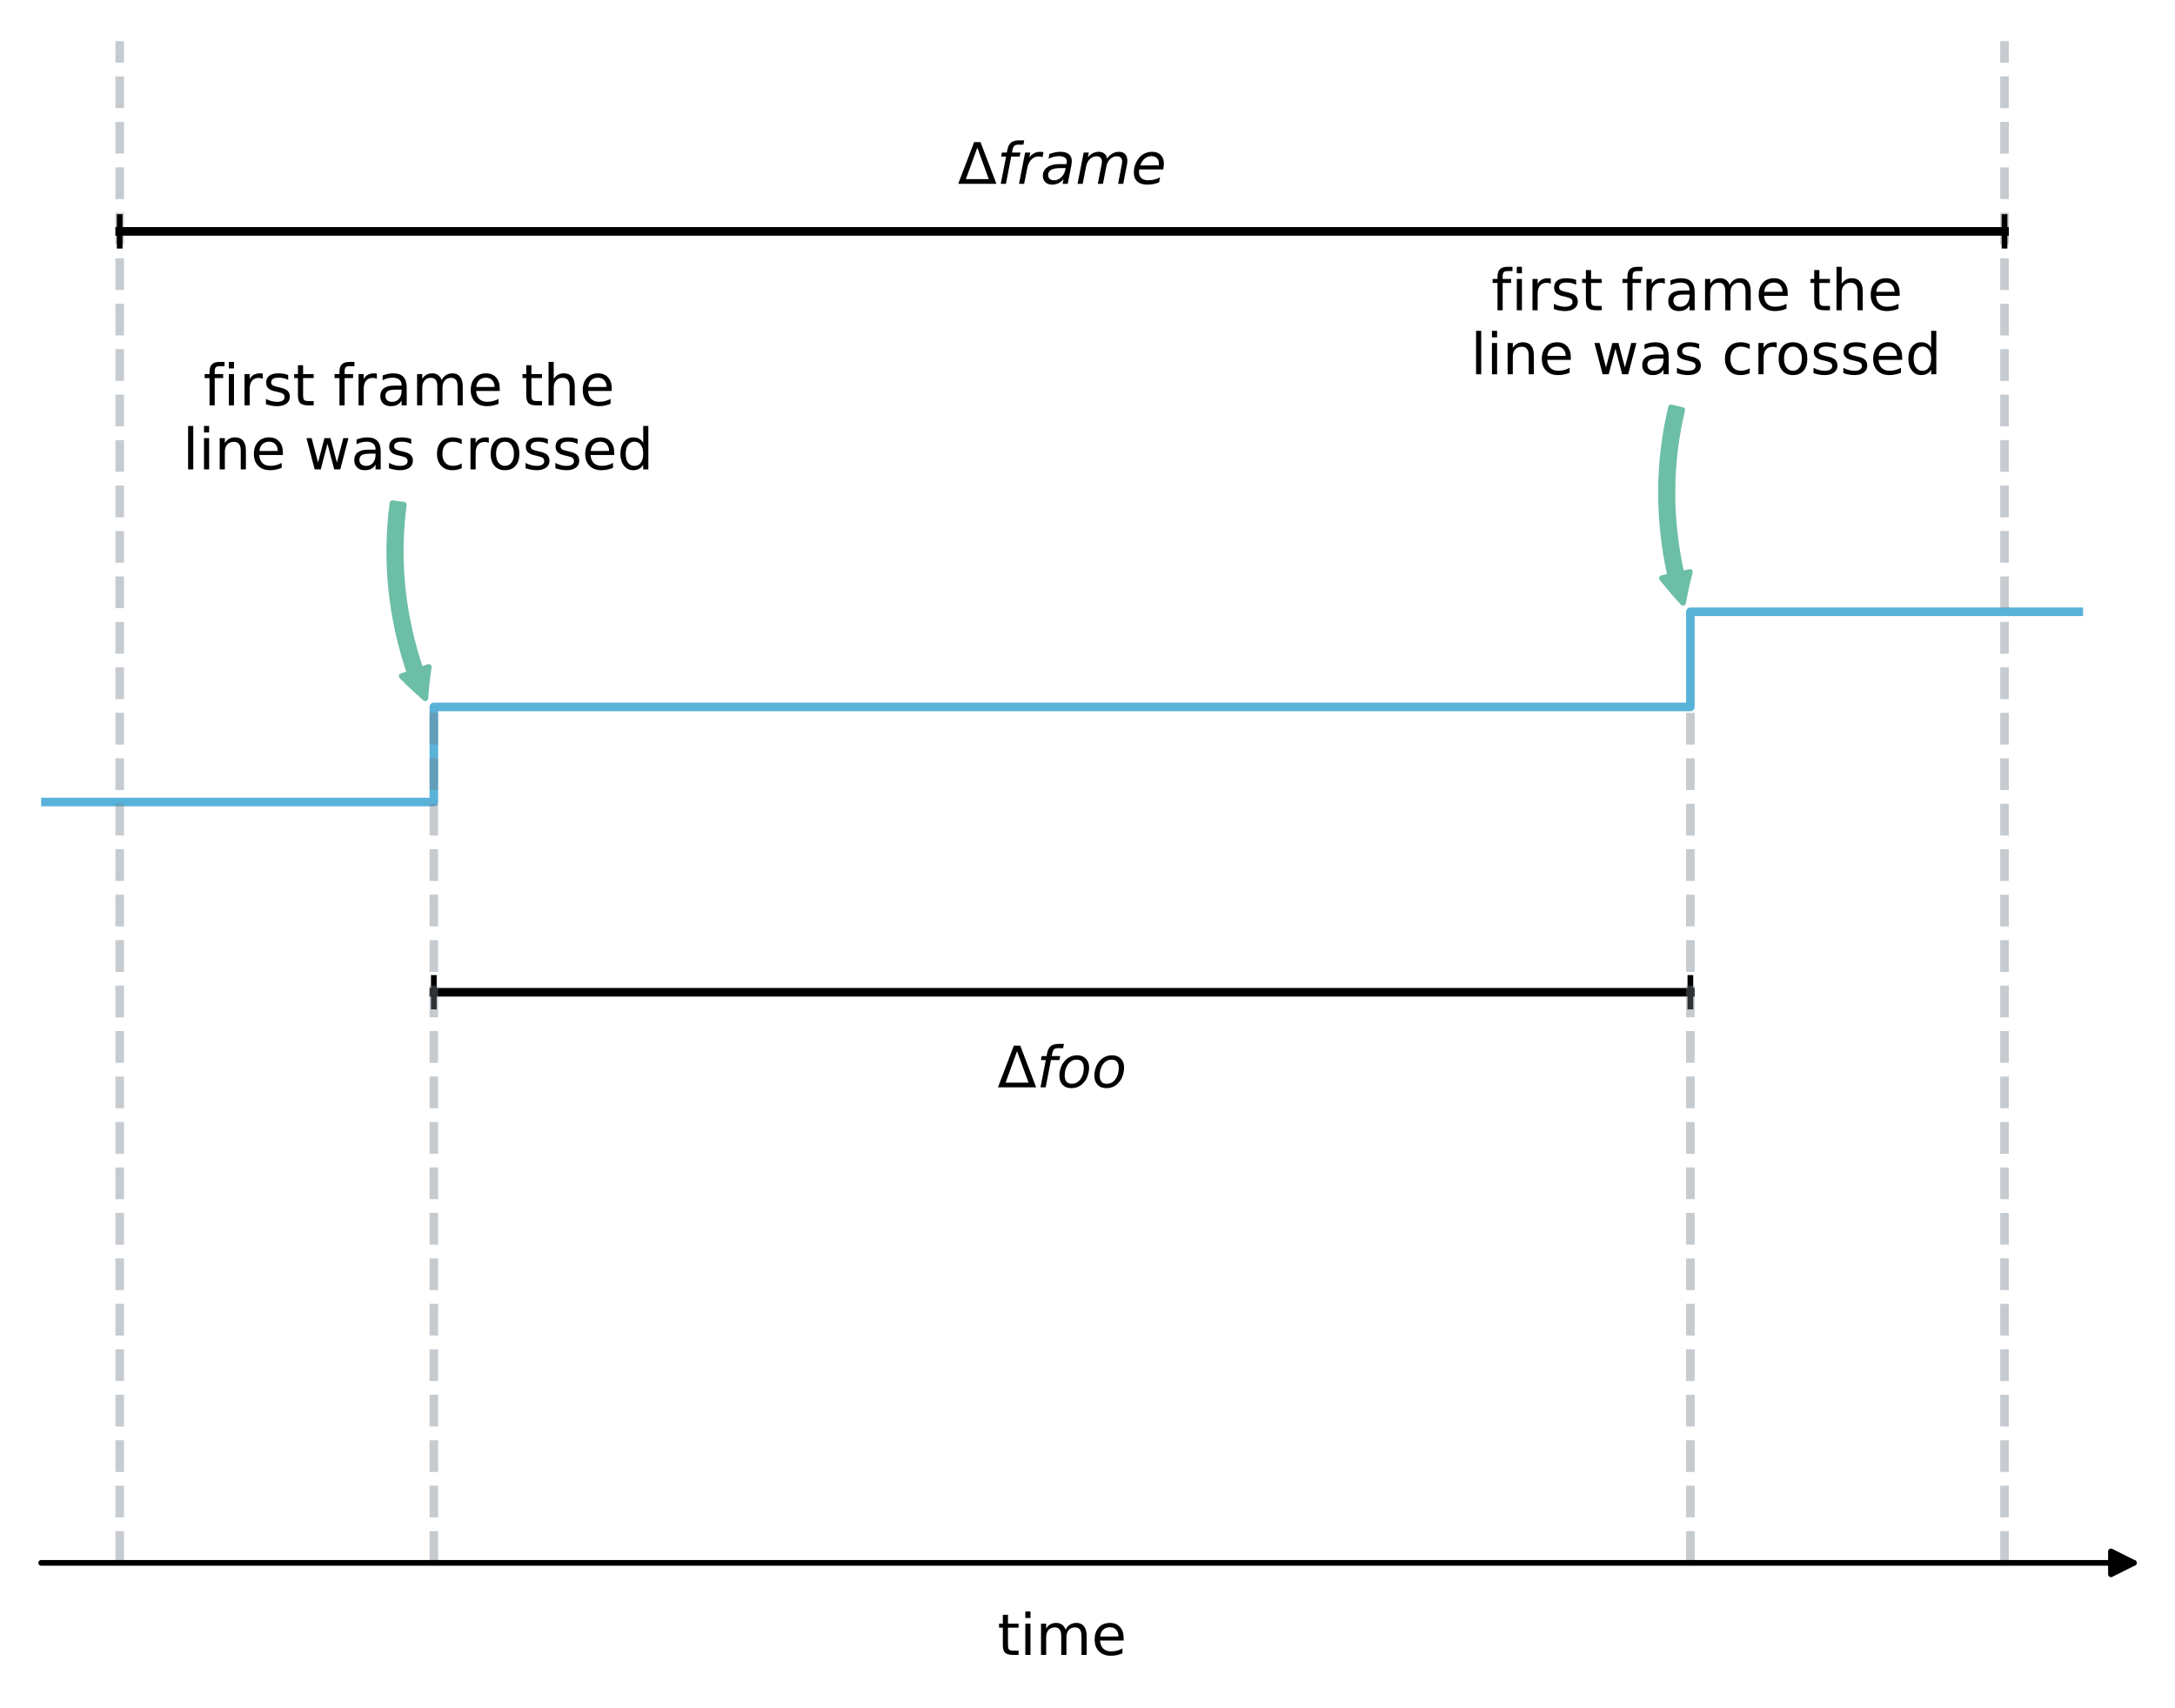
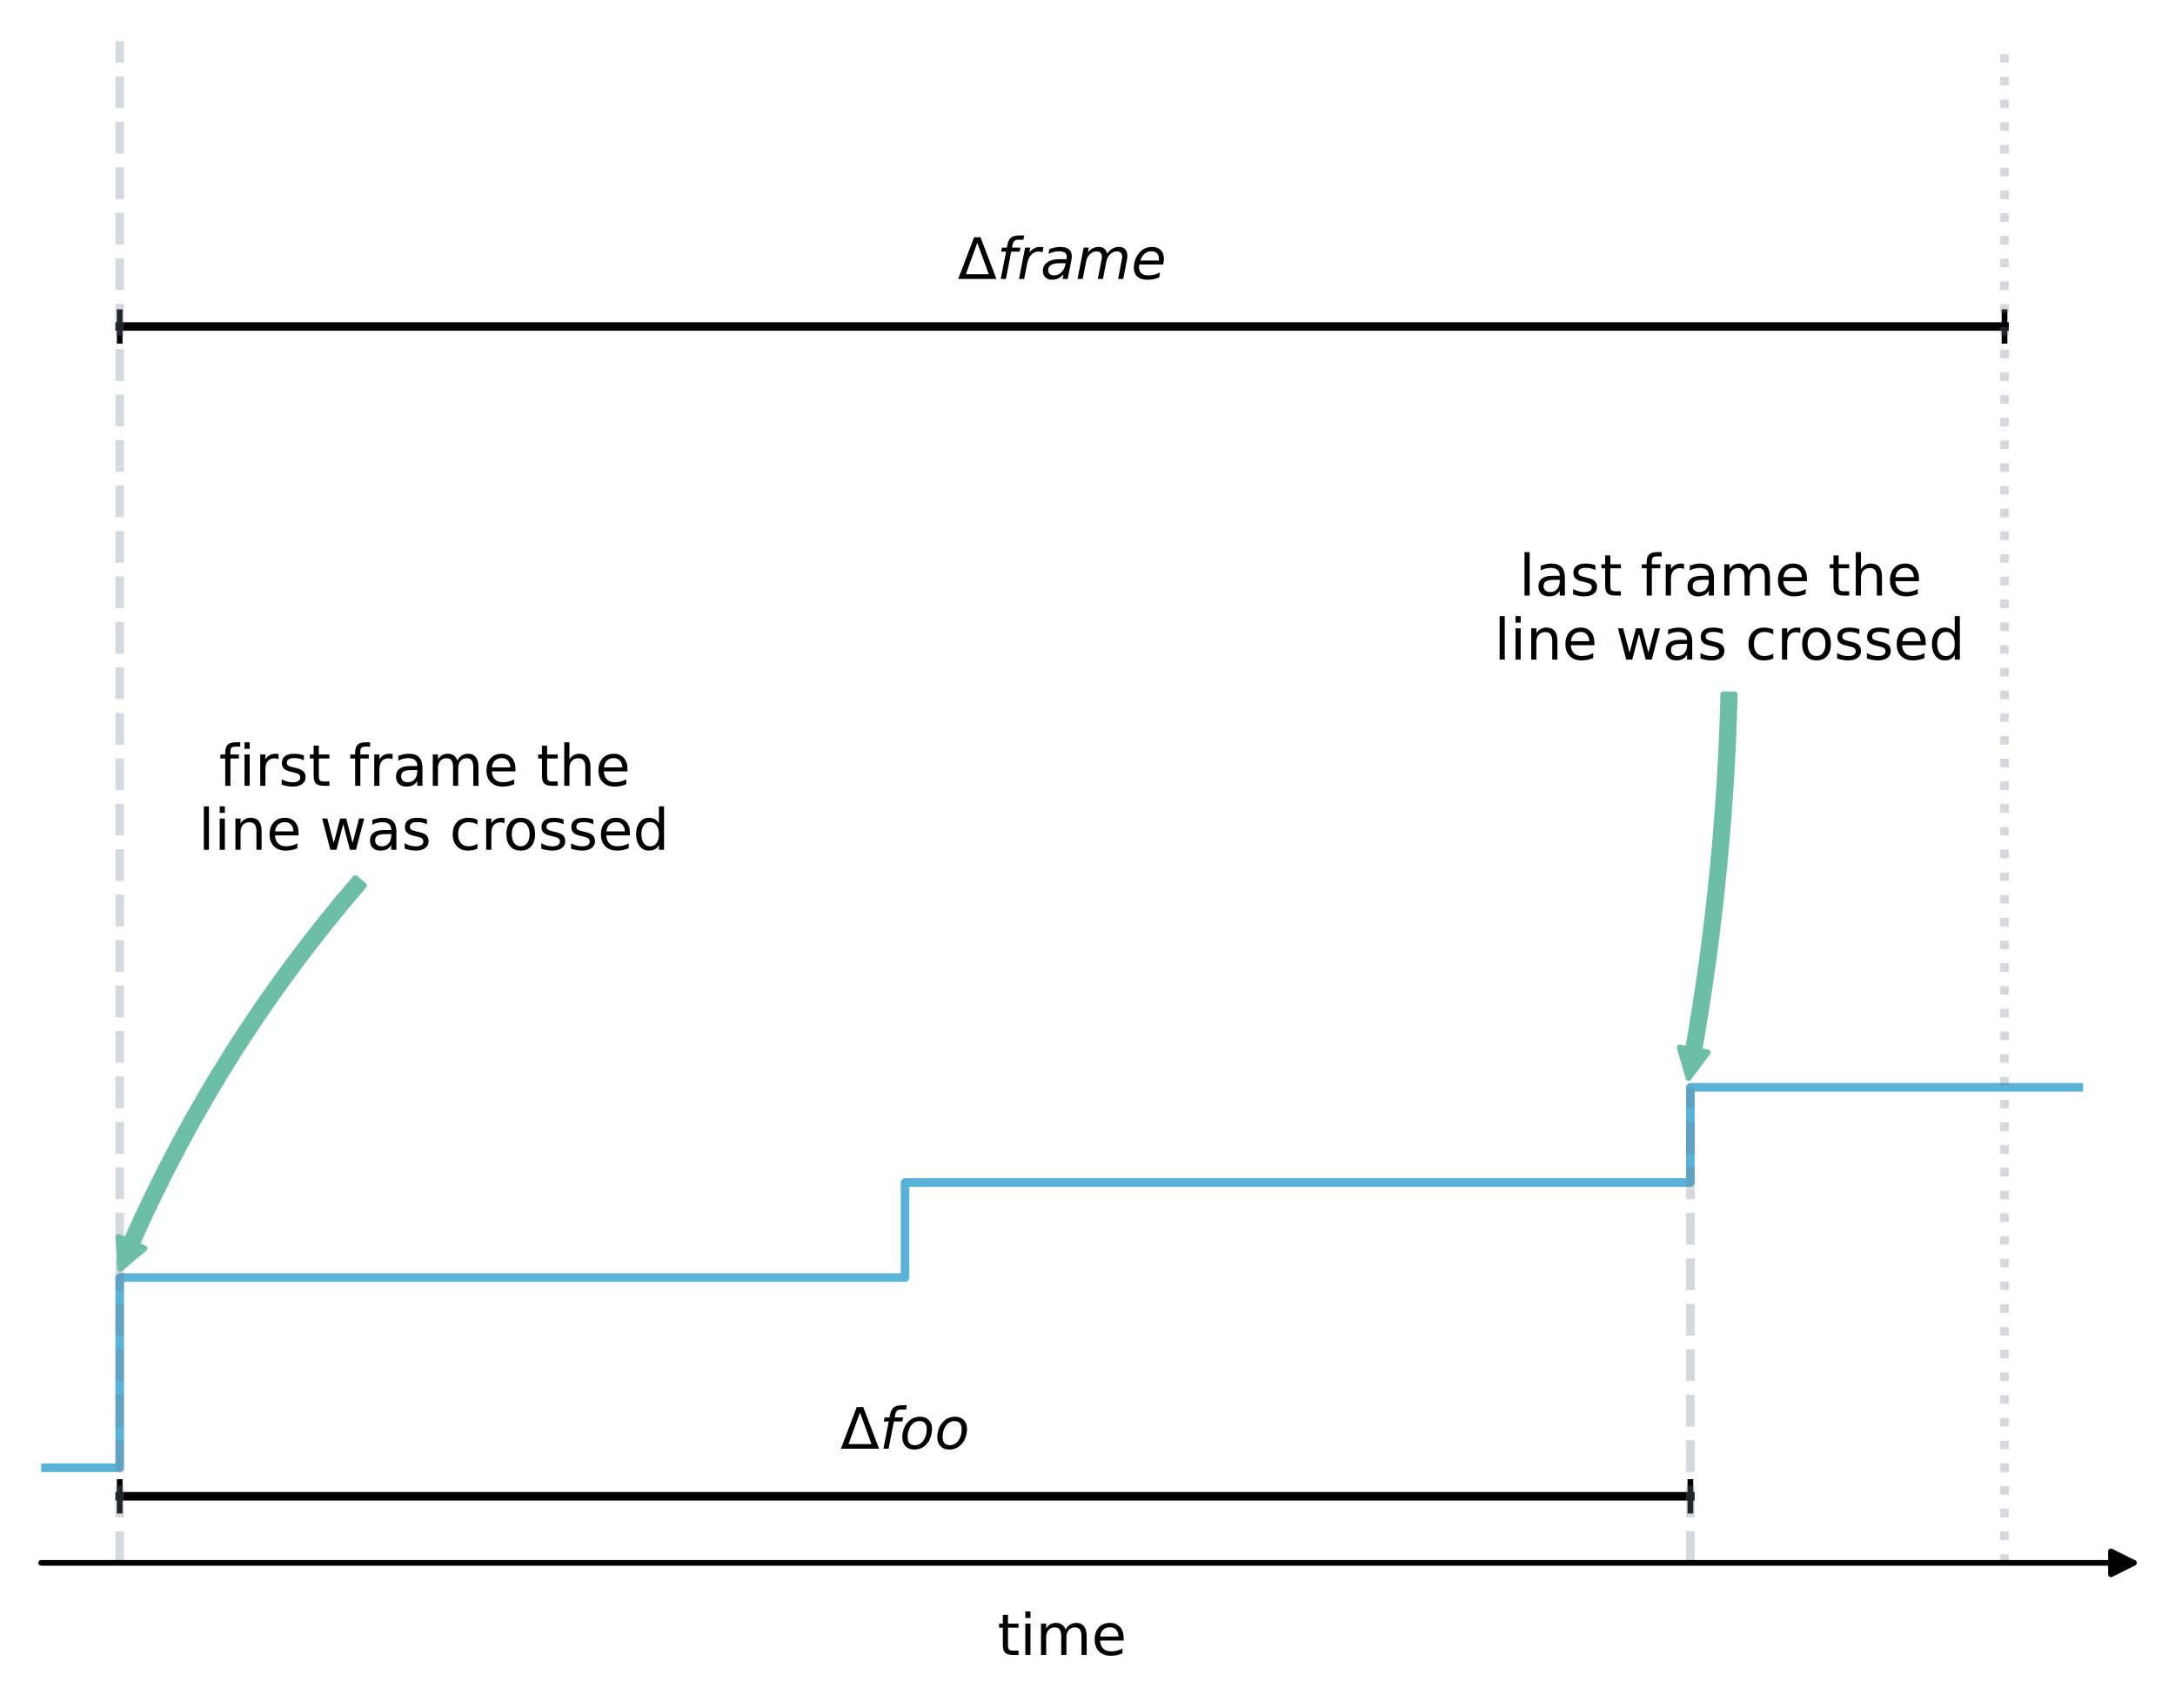
<svg xmlns="http://www.w3.org/2000/svg" xmlns:xlink="http://www.w3.org/1999/xlink" width="380.402pt" height="298.69pt" viewBox="0 0 380.402 298.69" version="1.1">
  <defs>
    <style type="text/css">*{stroke-linejoin: round; stroke-linecap: butt}</style>
  </defs>
  <g id="figure_1">
    <g id="patch_1">
      <path d="M 0 298.69  L 380.402 298.69  L 380.402 0  L 0 0  z " style="fill: #ffffff" />
    </g>
    <g id="axes_1">
      <g id="patch_2">
        <path d="M 7.2 273.312  L 364.32 273.312  L 364.32 7.2  L 7.2 7.2  z " style="fill: #ffffff" />
      </g>
      <g id="line2d_1">
-         <path d="M -1 140.256  L 75.877 140.256  L 75.877 123.624  L 295.643 123.624  L 295.643 106.992  L 381.402 106.992  " clip-path="url(#p0716c237b3)" style="fill: none; stroke: #59b2d8; stroke-width: 1.5; stroke-linecap: square" />
+         <path d="M -1 256.68  L 20.935 256.68  L 20.935 223.416  L 158.289 223.416  L 158.289 206.784  L 295.643 206.784  L 295.643 190.152  L 381.402 190.152  " clip-path="url(#p3fb8acf212)" style="fill: none; stroke: #59b2d8; stroke-width: 1.5; stroke-linecap: square" />
      </g>
      <g id="line2d_2">
-         <path clip-path="url(#p0716c237b3)" style="fill: none; stroke-dasharray: 5.55,2.4; stroke-dashoffset: 0; stroke: #727d8b; stroke-opacity: 0.4; stroke-width: 1.5" />
+         <path d="M 20.935 57.096  L 350.585 57.096  " clip-path="url(#p3fb8acf212)" style="fill: none; stroke: #000000; stroke-width: 1.5; stroke-linecap: square" />
+         <defs>
+           <path id="m2287b95cfa" d="M 0 3  L 0 -3  " style="stroke: #000000" />
+         </defs>
+         <g clip-path="url(#p3fb8acf212)">
+           <use xlink:href="#m2287b95cfa" x="20.935" y="57.096" style="stroke: #000000" />
+           <use xlink:href="#m2287b95cfa" x="350.585" y="57.096" style="stroke: #000000" />
+         </g>
      </g>
      <g id="line2d_3">
-         <path clip-path="url(#p0716c237b3)" style="fill: none; stroke-dasharray: 5.55,2.4; stroke-dashoffset: 0; stroke: #727d8b; stroke-opacity: 0.4; stroke-width: 1.5" />
+         <path d="M 20.935 261.67  L 295.643 261.67  " clip-path="url(#p3fb8acf212)" style="fill: none; stroke: #000000; stroke-width: 1.5; stroke-linecap: square" />
+         <g clip-path="url(#p3fb8acf212)">
+           <use xlink:href="#m2287b95cfa" x="20.935" y="261.67" style="stroke: #000000" />
+           <use xlink:href="#m2287b95cfa" x="295.643" y="261.67" style="stroke: #000000" />
+         </g>
      </g>
      <g id="line2d_4">
-         <path clip-path="url(#p0716c237b3)" style="fill: none; stroke-dasharray: 5.55,2.4; stroke-dashoffset: 0; stroke: #727d8b; stroke-opacity: 0.4; stroke-width: 1.5" />
+         <path d="M 20.935 273.312  L 20.935 -1  " clip-path="url(#p3fb8acf212)" style="fill: none; stroke-dasharray: 5.55,2.4; stroke-dashoffset: 0; stroke: #727d8b; stroke-opacity: 0.3; stroke-width: 1.5" />
      </g>
      <g id="line2d_5">
-         <path d="M 20.935 273.312  L 20.935 -1  " clip-path="url(#p0716c237b3)" style="fill: none; stroke-dasharray: 5.55,2.4; stroke-dashoffset: 0; stroke: #727d8b; stroke-opacity: 0.4; stroke-width: 1.5" />
+         <path d="M 350.585 273.312  L 350.585 -1  " clip-path="url(#p3fb8acf212)" style="fill: none; stroke-dasharray: 1.5,2.475; stroke-dashoffset: 0; stroke: #727d8b; stroke-opacity: 0.3; stroke-width: 1.5" />
      </g>
      <g id="line2d_6">
-         <path d="M 350.585 273.312  L 350.585 -1  " clip-path="url(#p0716c237b3)" style="fill: none; stroke-dasharray: 5.55,2.4; stroke-dashoffset: 0; stroke: #727d8b; stroke-opacity: 0.4; stroke-width: 1.5" />
-       </g>
-       <g id="line2d_7">
-         <path clip-path="url(#p0716c237b3)" style="fill: none; stroke-dasharray: 5.55,2.4; stroke-dashoffset: 0; stroke: #727d8b; stroke-opacity: 0.4; stroke-width: 1.5" />
-       </g>
-       <g id="line2d_8">
-         <path clip-path="url(#p0716c237b3)" style="fill: none; stroke-dasharray: 5.55,2.4; stroke-dashoffset: 0; stroke: #727d8b; stroke-opacity: 0.4; stroke-width: 1.5" />
-       </g>
-       <g id="line2d_9">
-         <path clip-path="url(#p0716c237b3)" style="fill: none; stroke-dasharray: 5.55,2.4; stroke-dashoffset: 0; stroke: #727d8b; stroke-opacity: 0.4; stroke-width: 1.5" />
-       </g>
-       <g id="line2d_10">
-         <path d="M 20.935 40.464  L 350.585 40.464  " clip-path="url(#p0716c237b3)" style="fill: none; stroke: #000000; stroke-width: 1.5; stroke-linecap: square" />
-         <defs>
-           <path id="m21b2c4db50" d="M 0 3  L 0 -3  " style="stroke: #000000" />
-         </defs>
-         <g clip-path="url(#p0716c237b3)">
-           <use xlink:href="#m21b2c4db50" x="20.935" y="40.464" style="stroke: #000000" />
-           <use xlink:href="#m21b2c4db50" x="350.585" y="40.464" style="stroke: #000000" />
-         </g>
-       </g>
-       <g id="line2d_11">
-         <path d="M 75.877 173.52  L 295.643 173.52  " clip-path="url(#p0716c237b3)" style="fill: none; stroke: #000000; stroke-width: 1.5; stroke-linecap: square" />
-         <g clip-path="url(#p0716c237b3)">
-           <use xlink:href="#m21b2c4db50" x="75.877" y="173.52" style="stroke: #000000" />
-           <use xlink:href="#m21b2c4db50" x="295.643" y="173.52" style="stroke: #000000" />
-         </g>
-       </g>
-       <g id="line2d_12">
-         <path d="M 75.877 273.312  L 75.877 123.624  " clip-path="url(#p0716c237b3)" style="fill: none; stroke-dasharray: 5.55,2.4; stroke-dashoffset: 0; stroke: #727d8b; stroke-opacity: 0.4; stroke-width: 1.5" />
-       </g>
-       <g id="line2d_13">
-         <path d="M 295.643 273.312  L 295.643 123.624  " clip-path="url(#p0716c237b3)" style="fill: none; stroke-dasharray: 5.55,2.4; stroke-dashoffset: 0; stroke: #727d8b; stroke-opacity: 0.4; stroke-width: 1.5" />
+         <path d="M 295.643 273.312  L 295.643 190.152  " clip-path="url(#p3fb8acf212)" style="fill: none; stroke-dasharray: 5.55,2.4; stroke-dashoffset: 0; stroke: #727d8b; stroke-opacity: 0.3; stroke-width: 1.5" />
      </g>
      <g id="mpl_toolkits.axisartist.axis_artist_1">
        <g id="patch_3">
          <path d="M 7.2 273.312  L 364.32 273.312  L 373.202 273.312  " style="fill: none; stroke: #000000; stroke-linecap: round" />
          <path d="M 369.202 271.312  L 373.202 273.312  L 369.202 275.312  z " style="stroke: #000000; stroke-linecap: round" />
        </g>
        <g id="text_1">
          <g transform="translate(174.4639 289.4104) scale(0.1 -0.1)">
            <defs>
              <path id="DejaVuSans-74" d="M 1172 4494  L 1172 3500  L 2356 3500  L 2356 3053  L 1172 3053  L 1172 1153  Q 1172 725 1289 603  Q 1406 481 1766 481  L 2356 481  L 2356 0  L 1766 0  Q 1100 0 847 248  Q 594 497 594 1153  L 594 3053  L 172 3053  L 172 3500  L 594 3500  L 594 4494  L 1172 4494  z " transform="scale(0.015625)" />
              <path id="DejaVuSans-69" d="M 603 3500  L 1178 3500  L 1178 0  L 603 0  L 603 3500  z M 603 4863  L 1178 4863  L 1178 4134  L 603 4134  L 603 4863  z " transform="scale(0.015625)" />
              <path id="DejaVuSans-6d" d="M 3328 2828  Q 3544 3216 3844 3400  Q 4144 3584 4550 3584  Q 5097 3584 5394 3201  Q 5691 2819 5691 2113  L 5691 0  L 5113 0  L 5113 2094  Q 5113 2597 4934 2840  Q 4756 3084 4391 3084  Q 3944 3084 3684 2787  Q 3425 2491 3425 1978  L 3425 0  L 2847 0  L 2847 2094  Q 2847 2600 2669 2842  Q 2491 3084 2119 3084  Q 1678 3084 1418 2786  Q 1159 2488 1159 1978  L 1159 0  L 581 0  L 581 3500  L 1159 3500  L 1159 2956  Q 1356 3278 1631 3431  Q 1906 3584 2284 3584  Q 2666 3584 2933 3390  Q 3200 3197 3328 2828  z " transform="scale(0.015625)" />
              <path id="DejaVuSans-65" d="M 3597 1894  L 3597 1613  L 953 1613  Q 991 1019 1311 708  Q 1631 397 2203 397  Q 2534 397 2845 478  Q 3156 559 3463 722  L 3463 178  Q 3153 47 2828 -22  Q 2503 -91 2169 -91  Q 1331 -91 842 396  Q 353 884 353 1716  Q 353 2575 817 3079  Q 1281 3584 2069 3584  Q 2775 3584 3186 3129  Q 3597 2675 3597 1894  z M 3022 2063  Q 3016 2534 2758 2815  Q 2500 3097 2075 3097  Q 1594 3097 1305 2825  Q 1016 2553 972 2059  L 3022 2063  z " transform="scale(0.015625)" />
            </defs>
            <use xlink:href="#DejaVuSans-74" />
            <use xlink:href="#DejaVuSans-69" x="39.209" />
            <use xlink:href="#DejaVuSans-6d" x="66.992" />
            <use xlink:href="#DejaVuSans-65" x="164.404" />
          </g>
        </g>
      </g>
      <g id="patch_4">
-         <path d="M 70.624 88.269  Q 68.714 102.829 73.57 117.118  L 74.99 116.636  Q 74.574 119.3 74.395 122.119  Q 72.265 120.267 70.256 118.245  L 71.676 117.762  Q 66.67 103.032 68.641 88.009  L 70.624 88.269  z " style="fill: #6cbea7; stroke: #6cbea7; stroke-linecap: round" />
+         <path d="M 63.669 154.859  Q 39.187 183.219 23.912 217.715  L 25.284 218.322  Q 23.14 220.077 21.017 221.902  Q 20.835 219.108 20.712 216.298  L 22.083 216.905  Q 37.479 182.137 62.155 153.552  L 63.669 154.859  z " style="fill: #6cbea7; stroke: #6cbea7; stroke-linecap: round" />
      </g>
      <g id="text_2">
-         <g transform="translate(35.5611 70.88847) scale(0.1 -0.1)">
+         <g transform="translate(38.30817 137.4165) scale(0.1 -0.1)">
          <defs>
            <path id="DejaVuSans-66" d="M 2375 4863  L 2375 4384  L 1825 4384  Q 1516 4384 1395 4259  Q 1275 4134 1275 3809  L 1275 3500  L 2222 3500  L 2222 3053  L 1275 3053  L 1275 0  L 697 0  L 697 3053  L 147 3053  L 147 3500  L 697 3500  L 697 3744  Q 697 4328 969 4595  Q 1241 4863 1831 4863  L 2375 4863  z " transform="scale(0.015625)" />
            <path id="DejaVuSans-72" d="M 2631 2963  Q 2534 3019 2420 3045  Q 2306 3072 2169 3072  Q 1681 3072 1420 2755  Q 1159 2438 1159 1844  L 1159 0  L 581 0  L 581 3500  L 1159 3500  L 1159 2956  Q 1341 3275 1631 3429  Q 1922 3584 2338 3584  Q 2397 3584 2469 3576  Q 2541 3569 2628 3553  L 2631 2963  z " transform="scale(0.015625)" />
            <path id="DejaVuSans-73" d="M 2834 3397  L 2834 2853  Q 2591 2978 2328 3040  Q 2066 3103 1784 3103  Q 1356 3103 1142 2972  Q 928 2841 928 2578  Q 928 2378 1081 2264  Q 1234 2150 1697 2047  L 1894 2003  Q 2506 1872 2764 1633  Q 3022 1394 3022 966  Q 3022 478 2636 193  Q 2250 -91 1575 -91  Q 1294 -91 989 -36  Q 684 19 347 128  L 347 722  Q 666 556 975 473  Q 1284 391 1588 391  Q 1994 391 2212 530  Q 2431 669 2431 922  Q 2431 1156 2273 1281  Q 2116 1406 1581 1522  L 1381 1569  Q 847 1681 609 1914  Q 372 2147 372 2553  Q 372 3047 722 3315  Q 1072 3584 1716 3584  Q 2034 3584 2315 3537  Q 2597 3491 2834 3397  z " transform="scale(0.015625)" />
            <path id="DejaVuSans-20" transform="scale(0.015625)" />
            <path id="DejaVuSans-61" d="M 2194 1759  Q 1497 1759 1228 1600  Q 959 1441 959 1056  Q 959 750 1161 570  Q 1363 391 1709 391  Q 2188 391 2477 730  Q 2766 1069 2766 1631  L 2766 1759  L 2194 1759  z M 3341 1997  L 3341 0  L 2766 0  L 2766 531  Q 2569 213 2275 61  Q 1981 -91 1556 -91  Q 1019 -91 701 211  Q 384 513 384 1019  Q 384 1609 779 1909  Q 1175 2209 1959 2209  L 2766 2209  L 2766 2266  Q 2766 2663 2505 2880  Q 2244 3097 1772 3097  Q 1472 3097 1187 3025  Q 903 2953 641 2809  L 641 3341  Q 956 3463 1253 3523  Q 1550 3584 1831 3584  Q 2591 3584 2966 3190  Q 3341 2797 3341 1997  z " transform="scale(0.015625)" />
            <path id="DejaVuSans-68" d="M 3513 2113  L 3513 0  L 2938 0  L 2938 2094  Q 2938 2591 2744 2837  Q 2550 3084 2163 3084  Q 1697 3084 1428 2787  Q 1159 2491 1159 1978  L 1159 0  L 581 0  L 581 4863  L 1159 4863  L 1159 2956  Q 1366 3272 1645 3428  Q 1925 3584 2291 3584  Q 2894 3584 3203 3211  Q 3513 2838 3513 2113  z " transform="scale(0.015625)" />
          </defs>
          <use xlink:href="#DejaVuSans-66" />
          <use xlink:href="#DejaVuSans-69" x="35.205" />
          <use xlink:href="#DejaVuSans-72" x="62.988" />
          <use xlink:href="#DejaVuSans-73" x="104.102" />
          <use xlink:href="#DejaVuSans-74" x="156.201" />
          <use xlink:href="#DejaVuSans-20" x="195.41" />
          <use xlink:href="#DejaVuSans-66" x="227.197" />
          <use xlink:href="#DejaVuSans-72" x="262.402" />
          <use xlink:href="#DejaVuSans-61" x="303.516" />
          <use xlink:href="#DejaVuSans-6d" x="364.795" />
          <use xlink:href="#DejaVuSans-65" x="462.207" />
          <use xlink:href="#DejaVuSans-20" x="523.73" />
          <use xlink:href="#DejaVuSans-74" x="555.518" />
          <use xlink:href="#DejaVuSans-68" x="594.727" />
          <use xlink:href="#DejaVuSans-65" x="658.105" />
          <use xlink:href="#DejaVuSans-20" x="719.629" />
        </g>
-         <g transform="translate(31.95875 82.08628) scale(0.1 -0.1)">
+         <g transform="translate(34.70583 148.6143) scale(0.1 -0.1)">
          <defs>
            <path id="DejaVuSans-6c" d="M 603 4863  L 1178 4863  L 1178 0  L 603 0  L 603 4863  z " transform="scale(0.015625)" />
            <path id="DejaVuSans-6e" d="M 3513 2113  L 3513 0  L 2938 0  L 2938 2094  Q 2938 2591 2744 2837  Q 2550 3084 2163 3084  Q 1697 3084 1428 2787  Q 1159 2491 1159 1978  L 1159 0  L 581 0  L 581 3500  L 1159 3500  L 1159 2956  Q 1366 3272 1645 3428  Q 1925 3584 2291 3584  Q 2894 3584 3203 3211  Q 3513 2838 3513 2113  z " transform="scale(0.015625)" />
            <path id="DejaVuSans-77" d="M 269 3500  L 844 3500  L 1563 769  L 2278 3500  L 2956 3500  L 3675 769  L 4391 3500  L 4966 3500  L 4050 0  L 3372 0  L 2619 2869  L 1863 0  L 1184 0  L 269 3500  z " transform="scale(0.015625)" />
            <path id="DejaVuSans-63" d="M 3122 3366  L 3122 2828  Q 2878 2963 2633 3030  Q 2388 3097 2138 3097  Q 1578 3097 1268 2742  Q 959 2388 959 1747  Q 959 1106 1268 751  Q 1578 397 2138 397  Q 2388 397 2633 464  Q 2878 531 3122 666  L 3122 134  Q 2881 22 2623 -34  Q 2366 -91 2075 -91  Q 1284 -91 818 406  Q 353 903 353 1747  Q 353 2603 823 3093  Q 1294 3584 2113 3584  Q 2378 3584 2631 3529  Q 2884 3475 3122 3366  z " transform="scale(0.015625)" />
            <path id="DejaVuSans-6f" d="M 1959 3097  Q 1497 3097 1228 2736  Q 959 2375 959 1747  Q 959 1119 1226 758  Q 1494 397 1959 397  Q 2419 397 2687 759  Q 2956 1122 2956 1747  Q 2956 2369 2687 2733  Q 2419 3097 1959 3097  z M 1959 3584  Q 2709 3584 3137 3096  Q 3566 2609 3566 1747  Q 3566 888 3137 398  Q 2709 -91 1959 -91  Q 1206 -91 779 398  Q 353 888 353 1747  Q 353 2609 779 3096  Q 1206 3584 1959 3584  z " transform="scale(0.015625)" />
            <path id="DejaVuSans-64" d="M 2906 2969  L 2906 4863  L 3481 4863  L 3481 0  L 2906 0  L 2906 525  Q 2725 213 2448 61  Q 2172 -91 1784 -91  Q 1150 -91 751 415  Q 353 922 353 1747  Q 353 2572 751 3078  Q 1150 3584 1784 3584  Q 2172 3584 2448 3432  Q 2725 3281 2906 2969  z M 947 1747  Q 947 1113 1208 752  Q 1469 391 1925 391  Q 2381 391 2643 752  Q 2906 1113 2906 1747  Q 2906 2381 2643 2742  Q 2381 3103 1925 3103  Q 1469 3103 1208 2742  Q 947 2381 947 1747  z " transform="scale(0.015625)" />
          </defs>
          <use xlink:href="#DejaVuSans-6c" />
          <use xlink:href="#DejaVuSans-69" x="27.783" />
          <use xlink:href="#DejaVuSans-6e" x="55.566" />
          <use xlink:href="#DejaVuSans-65" x="118.945" />
          <use xlink:href="#DejaVuSans-20" x="180.469" />
          <use xlink:href="#DejaVuSans-77" x="212.256" />
          <use xlink:href="#DejaVuSans-61" x="294.043" />
          <use xlink:href="#DejaVuSans-73" x="355.322" />
          <use xlink:href="#DejaVuSans-20" x="407.422" />
          <use xlink:href="#DejaVuSans-63" x="439.209" />
          <use xlink:href="#DejaVuSans-72" x="494.189" />
          <use xlink:href="#DejaVuSans-6f" x="533.053" />
          <use xlink:href="#DejaVuSans-73" x="594.234" />
          <use xlink:href="#DejaVuSans-73" x="646.334" />
          <use xlink:href="#DejaVuSans-65" x="698.434" />
          <use xlink:href="#DejaVuSans-64" x="759.957" />
        </g>
      </g>
      <g id="patch_5">
-         <path d="M 294.208 71.704  Q 290.859 85.8 294.091 100.353  L 295.555 100.028  Q 294.851 102.631 294.366 105.413  Q 292.451 103.34 290.674 101.112  L 292.139 100.786  Q 288.807 85.785 292.262 71.242  L 294.208 71.704  z " style="fill: #6cbea7; stroke: #6cbea7; stroke-linecap: round" />
+         <path d="M 303.401 121.454  Q 302.627 152.826 297.205 183.777  L 298.683 184.036  Q 297.018 186.295 295.329 188.522  Q 294.56 185.835 293.758 183.173  L 295.235 183.432  Q 300.632 152.628 301.402 121.404  L 303.401 121.454  z " style="fill: #6cbea7; stroke: #6cbea7; stroke-linecap: round" />
      </g>
      <g id="text_3">
-         <g transform="translate(260.8214 54.25647) scale(0.1 -0.1)">
-           <use xlink:href="#DejaVuSans-66" />
-           <use xlink:href="#DejaVuSans-69" x="35.205" />
-           <use xlink:href="#DejaVuSans-72" x="62.988" />
-           <use xlink:href="#DejaVuSans-73" x="104.102" />
-           <use xlink:href="#DejaVuSans-74" x="156.201" />
-           <use xlink:href="#DejaVuSans-20" x="195.41" />
-           <use xlink:href="#DejaVuSans-66" x="227.197" />
-           <use xlink:href="#DejaVuSans-72" x="262.402" />
-           <use xlink:href="#DejaVuSans-61" x="303.516" />
-           <use xlink:href="#DejaVuSans-6d" x="364.795" />
-           <use xlink:href="#DejaVuSans-65" x="462.207" />
-           <use xlink:href="#DejaVuSans-20" x="523.73" />
-           <use xlink:href="#DejaVuSans-74" x="555.518" />
-           <use xlink:href="#DejaVuSans-68" x="594.727" />
-           <use xlink:href="#DejaVuSans-65" x="658.105" />
-           <use xlink:href="#DejaVuSans-20" x="719.629" />
+         <g transform="translate(265.6936 104.1525) scale(0.1 -0.1)">
+           <use xlink:href="#DejaVuSans-6c" />
+           <use xlink:href="#DejaVuSans-61" x="27.783" />
+           <use xlink:href="#DejaVuSans-73" x="89.062" />
+           <use xlink:href="#DejaVuSans-74" x="141.162" />
+           <use xlink:href="#DejaVuSans-20" x="180.371" />
+           <use xlink:href="#DejaVuSans-66" x="212.158" />
+           <use xlink:href="#DejaVuSans-72" x="247.363" />
+           <use xlink:href="#DejaVuSans-61" x="288.477" />
+           <use xlink:href="#DejaVuSans-6d" x="349.756" />
+           <use xlink:href="#DejaVuSans-65" x="447.168" />
+           <use xlink:href="#DejaVuSans-20" x="508.691" />
+           <use xlink:href="#DejaVuSans-74" x="540.479" />
+           <use xlink:href="#DejaVuSans-68" x="579.688" />
+           <use xlink:href="#DejaVuSans-65" x="643.066" />
+           <use xlink:href="#DejaVuSans-20" x="704.59" />
        </g>
-         <g transform="translate(257.2191 65.45428) scale(0.1 -0.1)">
+         <g transform="translate(261.3397 115.3503) scale(0.1 -0.1)">
          <use xlink:href="#DejaVuSans-6c" />
          <use xlink:href="#DejaVuSans-69" x="27.783" />
          <use xlink:href="#DejaVuSans-6e" x="55.566" />
          <use xlink:href="#DejaVuSans-65" x="118.945" />
          <use xlink:href="#DejaVuSans-20" x="180.469" />
          <use xlink:href="#DejaVuSans-77" x="212.256" />
          <use xlink:href="#DejaVuSans-61" x="294.043" />
          <use xlink:href="#DejaVuSans-73" x="355.322" />
          <use xlink:href="#DejaVuSans-20" x="407.422" />
          <use xlink:href="#DejaVuSans-63" x="439.209" />
          <use xlink:href="#DejaVuSans-72" x="494.189" />
          <use xlink:href="#DejaVuSans-6f" x="533.053" />
          <use xlink:href="#DejaVuSans-73" x="594.234" />
          <use xlink:href="#DejaVuSans-73" x="646.334" />
          <use xlink:href="#DejaVuSans-65" x="698.434" />
          <use xlink:href="#DejaVuSans-64" x="759.957" />
        </g>
      </g>
      <g id="text_4">
-         <g transform="translate(167.51 32.148) scale(0.1 -0.1)">
+         <g transform="translate(167.51 48.78) scale(0.1 -0.1)">
          <defs>
            <path id="DejaVuSans-394" d="M 2188 4044  L 906 525  L 3472 525  L 2188 4044  z M 50 0  L 1831 4666  L 2547 4666  L 4325 0  L 50 0  z " transform="scale(0.015625)" />
            <path id="DejaVuSans-Oblique-66" d="M 3059 4863  L 2969 4384  L 2419 4384  Q 2106 4384 1964 4261  Q 1822 4138 1753 3809  L 1691 3500  L 2638 3500  L 2553 3053  L 1606 3053  L 1013 0  L 434 0  L 1031 3053  L 481 3053  L 563 3500  L 1113 3500  L 1159 3744  Q 1278 4363 1576 4613  Q 1875 4863 2516 4863  L 3059 4863  z " transform="scale(0.015625)" />
            <path id="DejaVuSans-Oblique-72" d="M 2853 2969  Q 2766 3016 2653 3041  Q 2541 3066 2413 3066  Q 1953 3066 1609 2717  Q 1266 2369 1153 1784  L 800 0  L 225 0  L 909 3500  L 1484 3500  L 1375 2956  Q 1603 3259 1920 3421  Q 2238 3584 2597 3584  Q 2691 3584 2781 3573  Q 2872 3563 2963 3538  L 2853 2969  z " transform="scale(0.015625)" />
            <path id="DejaVuSans-Oblique-61" d="M 3438 1997  L 3047 0  L 2472 0  L 2578 531  Q 2325 219 2001 64  Q 1678 -91 1281 -91  Q 834 -91 548 182  Q 263 456 263 884  Q 263 1497 752 1853  Q 1241 2209 2100 2209  L 2900 2209  L 2931 2363  Q 2938 2388 2941 2417  Q 2944 2447 2944 2509  Q 2944 2788 2717 2942  Q 2491 3097 2081 3097  Q 1800 3097 1504 3025  Q 1209 2953 897 2809  L 997 3341  Q 1322 3463 1633 3523  Q 1944 3584 2234 3584  Q 2853 3584 3176 3315  Q 3500 3047 3500 2534  Q 3500 2431 3484 2292  Q 3469 2153 3438 1997  z M 2816 1759  L 2241 1759  Q 1534 1759 1195 1570  Q 856 1381 856 984  Q 856 709 1029 553  Q 1203 397 1509 397  Q 1978 397 2328 733  Q 2678 1069 2791 1631  L 2816 1759  z " transform="scale(0.015625)" />
            <path id="DejaVuSans-Oblique-6d" d="M 5747 2113  L 5338 0  L 4763 0  L 5166 2094  Q 5191 2228 5203 2325  Q 5216 2422 5216 2491  Q 5216 2772 5059 2928  Q 4903 3084 4622 3084  Q 4203 3084 3875 2770  Q 3547 2456 3450 1953  L 3066 0  L 2491 0  L 2900 2094  Q 2925 2209 2937 2307  Q 2950 2406 2950 2484  Q 2950 2769 2794 2926  Q 2638 3084 2363 3084  Q 1938 3084 1609 2770  Q 1281 2456 1184 1953  L 800 0  L 225 0  L 909 3500  L 1484 3500  L 1375 2956  Q 1609 3263 1923 3423  Q 2238 3584 2597 3584  Q 2978 3584 3223 3384  Q 3469 3184 3519 2828  Q 3781 3197 4126 3390  Q 4472 3584 4856 3584  Q 5306 3584 5551 3325  Q 5797 3066 5797 2591  Q 5797 2488 5784 2364  Q 5772 2241 5747 2113  z " transform="scale(0.015625)" />
            <path id="DejaVuSans-Oblique-65" d="M 3078 2063  Q 3088 2113 3092 2166  Q 3097 2219 3097 2272  Q 3097 2653 2873 2875  Q 2650 3097 2266 3097  Q 1838 3097 1509 2826  Q 1181 2556 1013 2059  L 3078 2063  z M 3578 1613  L 903 1613  Q 884 1494 878 1425  Q 872 1356 872 1306  Q 872 872 1139 634  Q 1406 397 1894 397  Q 2269 397 2603 481  Q 2938 566 3225 728  L 3116 159  Q 2806 34 2476 -28  Q 2147 -91 1806 -91  Q 1078 -91 686 257  Q 294 606 294 1247  Q 294 1794 489 2264  Q 684 2734 1063 3103  Q 1306 3334 1642 3459  Q 1978 3584 2356 3584  Q 2950 3584 3301 3228  Q 3653 2872 3653 2272  Q 3653 2128 3634 1964  Q 3616 1800 3578 1613  z " transform="scale(0.015625)" />
          </defs>
          <use xlink:href="#DejaVuSans-394" transform="translate(0 0.015625)" />
          <use xlink:href="#DejaVuSans-Oblique-66" transform="translate(68.4082 0.015625)" />
          <use xlink:href="#DejaVuSans-Oblique-72" transform="translate(103.6133 0.015625)" />
          <use xlink:href="#DejaVuSans-Oblique-61" transform="translate(144.7266 0.015625)" />
          <use xlink:href="#DejaVuSans-Oblique-6d" transform="translate(206.0059 0.015625)" />
          <use xlink:href="#DejaVuSans-Oblique-65" transform="translate(303.418 0.015625)" />
        </g>
      </g>
      <g id="text_5">
-         <g transform="translate(174.46 190.152) scale(0.1 -0.1)">
+         <g transform="translate(146.9892 253.3536) scale(0.1 -0.1)">
          <defs>
            <path id="DejaVuSans-Oblique-6f" d="M 1625 -91  Q 1009 -91 651 289  Q 294 669 294 1325  Q 294 1706 417 2101  Q 541 2497 738 2766  Q 1047 3184 1428 3384  Q 1809 3584 2291 3584  Q 2888 3584 3255 3212  Q 3622 2841 3622 2241  Q 3622 1825 3500 1412  Q 3378 1000 3181 728  Q 2875 309 2494 109  Q 2113 -91 1625 -91  z M 891 1344  Q 891 869 1089 633  Q 1288 397 1691 397  Q 2269 397 2648 901  Q 3028 1406 3028 2181  Q 3028 2634 2825 2865  Q 2622 3097 2228 3097  Q 1903 3097 1650 2945  Q 1397 2794 1197 2484  Q 1050 2253 970 1956  Q 891 1659 891 1344  z " transform="scale(0.015625)" />
          </defs>
          <use xlink:href="#DejaVuSans-394" transform="translate(0 0.015625)" />
          <use xlink:href="#DejaVuSans-Oblique-66" transform="translate(68.4082 0.015625)" />
          <use xlink:href="#DejaVuSans-Oblique-6f" transform="translate(103.6133 0.015625)" />
          <use xlink:href="#DejaVuSans-Oblique-6f" transform="translate(164.7949 0.015625)" />
        </g>
      </g>
    </g>
  </g>
  <defs>
-     <clipPath id="p0716c237b3">
+     <clipPath id="p3fb8acf212">
      <rect x="7.2" y="7.2" width="357.12" height="266.112" />
    </clipPath>
  </defs>
</svg>
